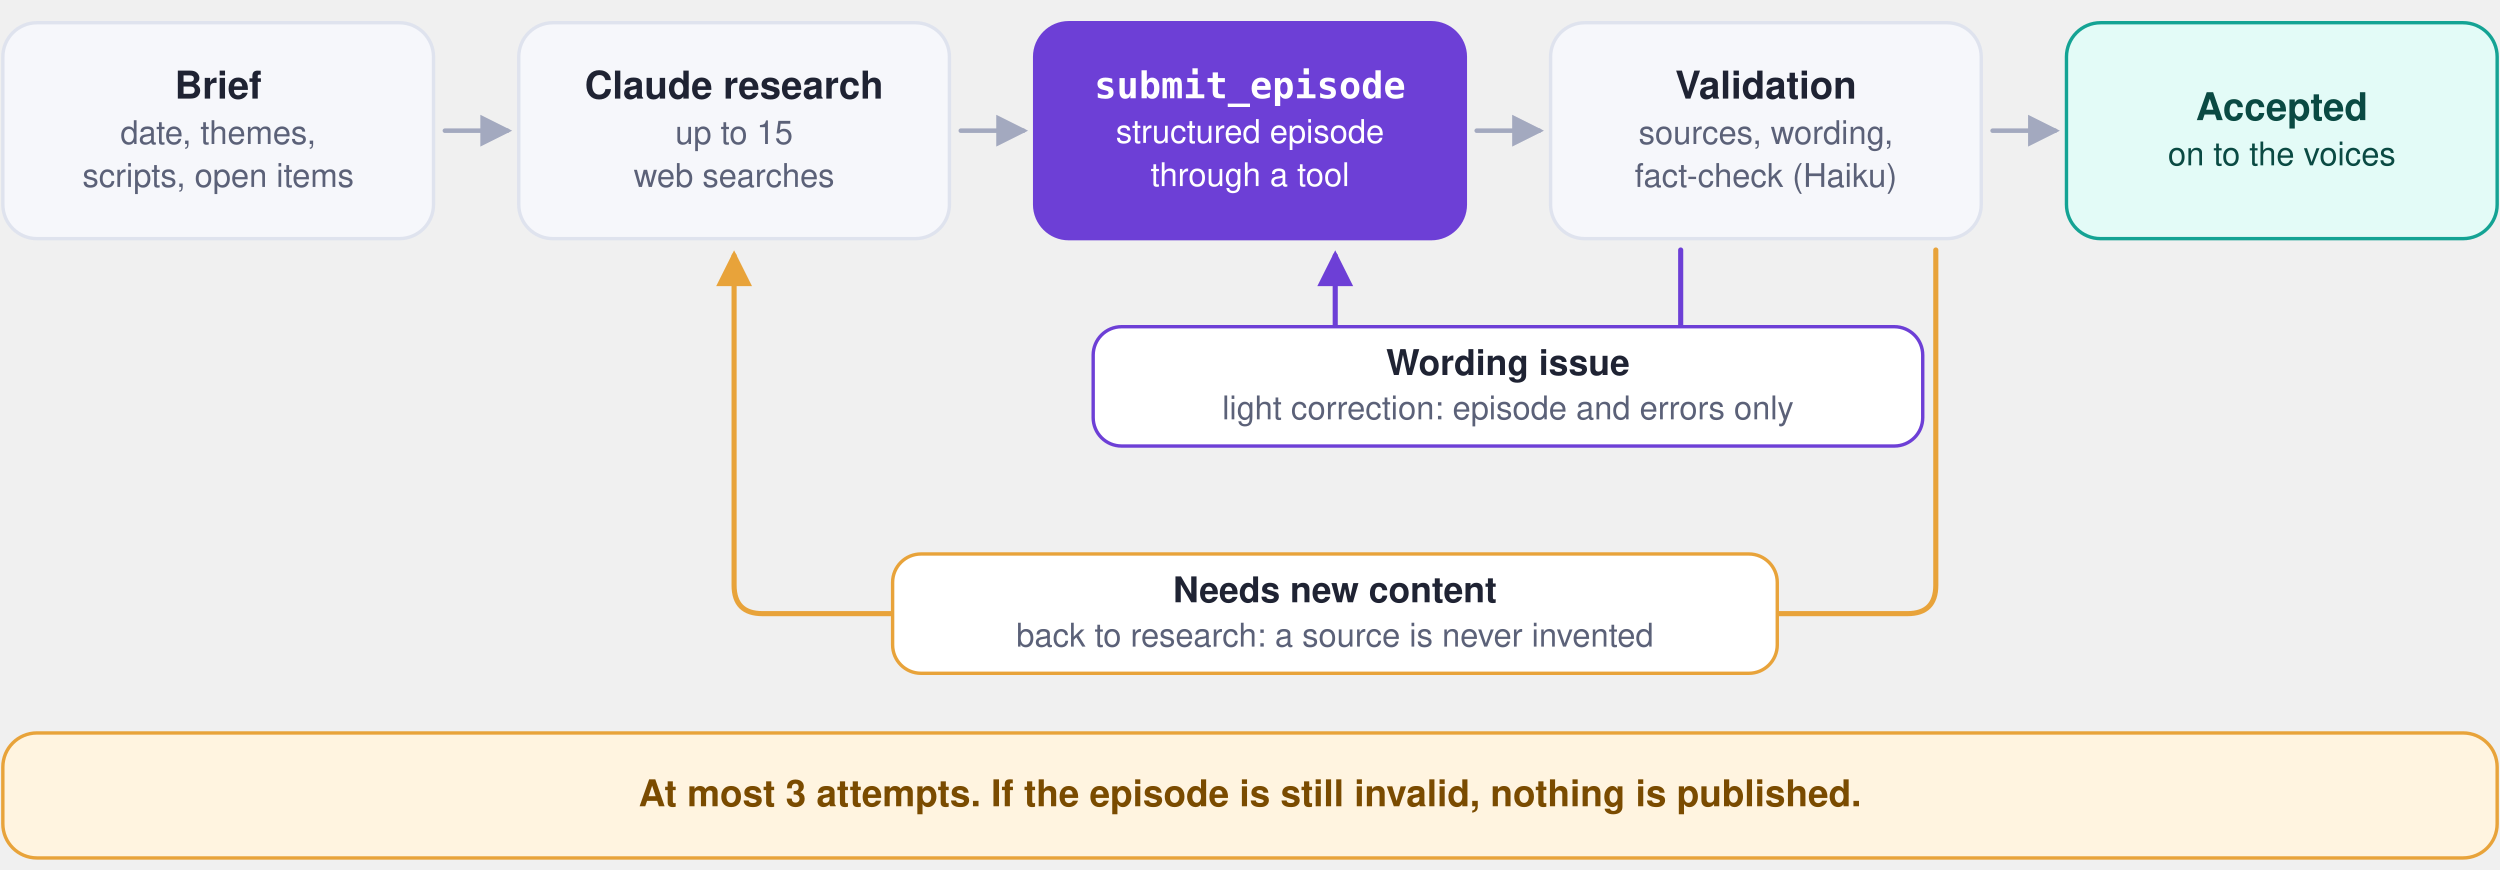
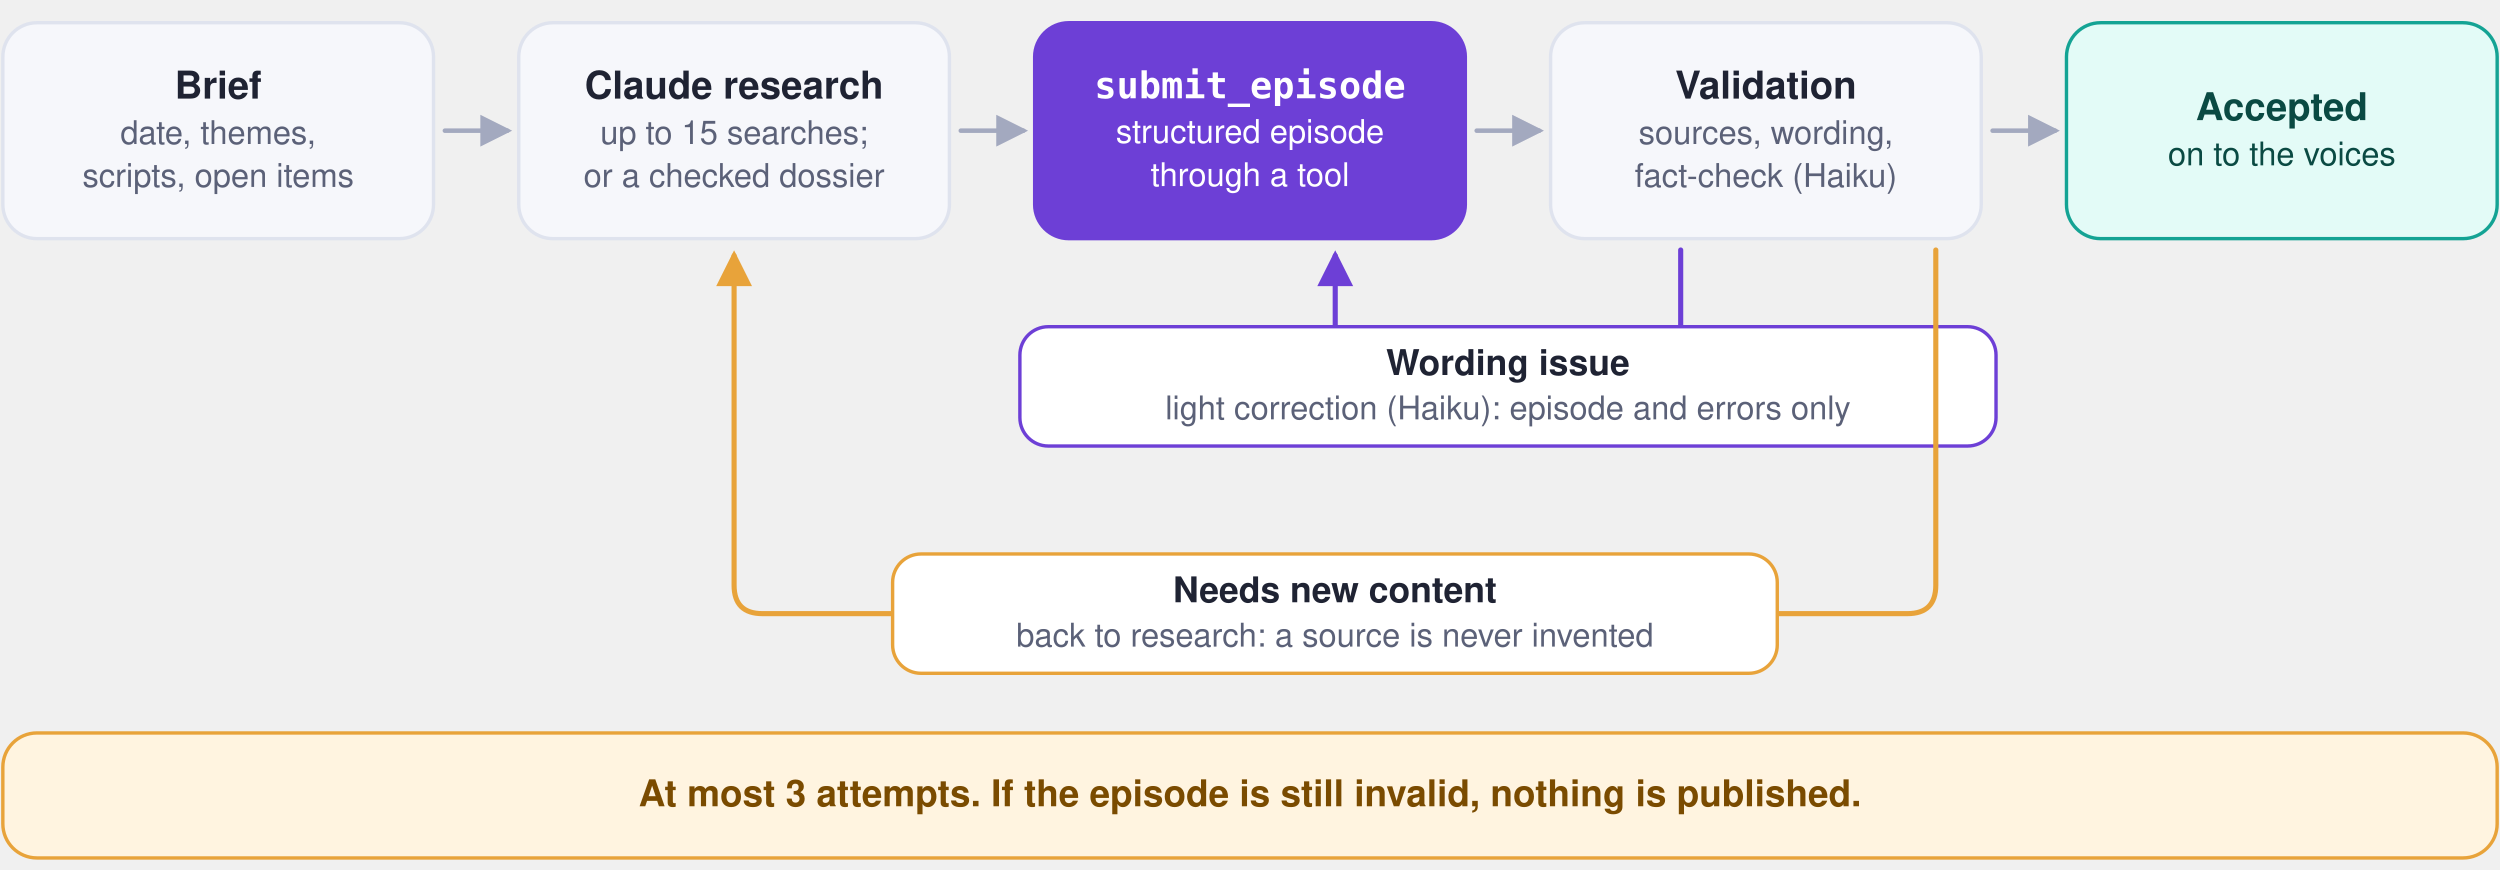
<svg xmlns="http://www.w3.org/2000/svg" viewBox="0 0 880 306" width="880" height="306" role="img" aria-label="Generation and corrections">
  <defs>
    <marker id="ae8a33a" viewBox="0 0 10 10" refX="8.5" refY="5" markerWidth="7" markerHeight="7" orient="auto-start-reverse">
      <path d="M0,0 L10,5 L0,10 z" fill="#e8a33a" />
    </marker>
  </defs>
  <defs>
    <marker id="a6d3fd6" viewBox="0 0 10 10" refX="8.5" refY="5" markerWidth="7" markerHeight="7" orient="auto-start-reverse">
      <path d="M0,0 L10,5 L0,10 z" fill="#6d3fd6" />
    </marker>
  </defs>
  <defs>
    <marker id="aa3a9bf" viewBox="0 0 10 10" refX="8.5" refY="5" markerWidth="7" markerHeight="7" orient="auto-start-reverse">
      <path d="M0,0 L10,5 L0,10 z" fill="#a3a9bf" />
    </marker>
  </defs>
  <g class="box">
    <rect x="1.0" y="8.0" width="151.6" height="76.0" rx="12" fill="#f6f7fb" stroke="#dfe3ee" stroke-width="1.2" class="frame" />
    <text x="76.8" y="34.7" font-family="-apple-system, BlinkMacSystemFont, 'Segoe UI', Helvetica, Arial, sans-serif" font-size="13.5" font-weight="700" fill="#1f2333" text-anchor="middle">Brief</text>
    <text x="76.8" y="50.7" font-family="-apple-system, BlinkMacSystemFont, 'Segoe UI', Helvetica, Arial, sans-serif" font-size="11.5" font-weight="400" fill="#5b6178" text-anchor="middle">date, themes,</text>
    <text x="76.8" y="65.8" font-family="-apple-system, BlinkMacSystemFont, 'Segoe UI', Helvetica, Arial, sans-serif" font-size="11.5" font-weight="400" fill="#5b6178" text-anchor="middle">scripts, open items</text>
  </g>
  <g class="box">
    <rect x="182.6" y="8.0" width="151.6" height="76.0" rx="12" fill="#f6f7fb" stroke="#dfe3ee" stroke-width="1.2" class="frame" />
    <text x="258.4" y="34.7" font-family="-apple-system, BlinkMacSystemFont, 'Segoe UI', Helvetica, Arial, sans-serif" font-size="13.5" font-weight="700" fill="#1f2333" text-anchor="middle">Claude research</text>
-     <text x="258.4" y="50.7" font-family="-apple-system, BlinkMacSystemFont, 'Segoe UI', Helvetica, Arial, sans-serif" font-size="11.5" font-weight="400" fill="#5b6178" text-anchor="middle">up to 15</text>
-     <text x="258.4" y="65.8" font-family="-apple-system, BlinkMacSystemFont, 'Segoe UI', Helvetica, Arial, sans-serif" font-size="11.5" font-weight="400" fill="#5b6178" text-anchor="middle">web searches</text>
+     <text x="258.4" y="50.7" font-family="-apple-system, BlinkMacSystemFont, 'Segoe UI', Helvetica, Arial, sans-serif" font-size="11.5" font-weight="400" fill="#5b6178" text-anchor="middle">up to 15 searches;</text>
+     <text x="258.4" y="65.8" font-family="-apple-system, BlinkMacSystemFont, 'Segoe UI', Helvetica, Arial, sans-serif" font-size="11.5" font-weight="400" fill="#5b6178" text-anchor="middle">or a checked dossier</text>
  </g>
  <path d="M156.6,46.0 L178.6,46.0" fill="none" stroke="#a3a9bf" stroke-width="1.6" stroke-linecap="round" stroke-linejoin="round" marker-end="url(#aa3a9bf)" />
  <g class="box">
    <rect x="364.2" y="8.0" width="151.6" height="76.0" rx="12" fill="#6d3fd6" stroke="#6d3fd6" stroke-width="1.2" class="frame" />
    <text x="440.0" y="34.6" font-family="ui-monospace, SFMono-Regular, Menlo, Consolas, monospace" font-size="13" font-weight="700" fill="#ffffff" text-anchor="middle">submit_episode</text>
    <text x="440.0" y="50.3" font-family="-apple-system, BlinkMacSystemFont, 'Segoe UI', Helvetica, Arial, sans-serif" font-size="11.5" font-weight="400" fill="#ffffff" text-anchor="middle">structured episode</text>
    <text x="440.0" y="65.5" font-family="-apple-system, BlinkMacSystemFont, 'Segoe UI', Helvetica, Arial, sans-serif" font-size="11.5" font-weight="400" fill="#ffffff" text-anchor="middle">through a tool</text>
  </g>
  <path d="M338.2,46.0 L360.2,46.0" fill="none" stroke="#a3a9bf" stroke-width="1.6" stroke-linecap="round" stroke-linejoin="round" marker-end="url(#aa3a9bf)" />
  <g class="box">
    <rect x="545.8" y="8.0" width="151.6" height="76.0" rx="12" fill="#f6f7fb" stroke="#dfe3ee" stroke-width="1.2" class="frame" />
    <text x="621.6" y="34.7" font-family="-apple-system, BlinkMacSystemFont, 'Segoe UI', Helvetica, Arial, sans-serif" font-size="13.5" font-weight="700" fill="#1f2333" text-anchor="middle">Validation</text>
    <text x="621.6" y="50.7" font-family="-apple-system, BlinkMacSystemFont, 'Segoe UI', Helvetica, Arial, sans-serif" font-size="11.5" font-weight="400" fill="#5b6178" text-anchor="middle">sources, wording,</text>
    <text x="621.6" y="65.8" font-family="-apple-system, BlinkMacSystemFont, 'Segoe UI', Helvetica, Arial, sans-serif" font-size="11.5" font-weight="400" fill="#5b6178" text-anchor="middle">fact-check (Haiku)</text>
  </g>
  <path d="M519.8,46.0 L541.8,46.0" fill="none" stroke="#a3a9bf" stroke-width="1.6" stroke-linecap="round" stroke-linejoin="round" marker-end="url(#aa3a9bf)" />
  <g class="box">
    <rect x="727.4" y="8.0" width="151.6" height="76.0" rx="12" fill="#e3fbf7" stroke="#14a394" stroke-width="1.2" class="frame" />
    <text x="803.2" y="42.3" font-family="-apple-system, BlinkMacSystemFont, 'Segoe UI', Helvetica, Arial, sans-serif" font-size="13.5" font-weight="700" fill="#0a4a43" text-anchor="middle">Accepted</text>
    <text x="803.2" y="58.2" font-family="-apple-system, BlinkMacSystemFont, 'Segoe UI', Helvetica, Arial, sans-serif" font-size="11.5" font-weight="400" fill="#0a4a43" text-anchor="middle">on to the voices</text>
  </g>
  <path d="M701.4,46.0 L723.4,46.0" fill="none" stroke="#a3a9bf" stroke-width="1.6" stroke-linecap="round" stroke-linejoin="round" marker-end="url(#aa3a9bf)" />
  <path d="M591.6,88 L591.6,126 Q591.6,136 581.6,136 L480.0,136 Q470.0,136 470.0,126 L470.0,90" fill="none" stroke="#6d3fd6" stroke-width="1.8" stroke-linecap="round" stroke-linejoin="round" marker-end="url(#a6d3fd6)" />
  <g class="box">
-     <rect x="384.8" y="115.0" width="292.0" height="42.0" rx="10" fill="#ffffff" stroke="#6d3fd6" stroke-width="1.2" class="frame" />
+     <rect x="359.0" y="115.0" width="343.6" height="42.0" rx="10" fill="#ffffff" stroke="#6d3fd6" stroke-width="1.2" class="frame" />
    <text x="530.8" y="132.0" font-family="-apple-system, BlinkMacSystemFont, 'Segoe UI', Helvetica, Arial, sans-serif" font-size="12.5" font-weight="700" fill="#1f2333" text-anchor="middle">Wording issue</text>
-     <text x="530.8" y="147.6" font-family="-apple-system, BlinkMacSystemFont, 'Segoe UI', Helvetica, Arial, sans-serif" font-size="11.5" font-weight="400" fill="#5b6178" text-anchor="middle">light correction: episode and errors only</text>
+     <text x="530.8" y="147.6" font-family="-apple-system, BlinkMacSystemFont, 'Segoe UI', Helvetica, Arial, sans-serif" font-size="11.5" font-weight="400" fill="#5b6178" text-anchor="middle">light correction (Haiku): episode and errors only</text>
  </g>
  <path d="M681.4,88 L681.4,206 Q681.4,216 671.4,216 L268.4,216 Q258.4,216 258.4,206 L258.4,90" fill="none" stroke="#e8a33a" stroke-width="1.8" stroke-linecap="round" stroke-linejoin="round" marker-end="url(#ae8a33a)" />
  <g class="box">
    <rect x="314.2" y="195.0" width="311.4" height="42.0" rx="10" fill="#ffffff" stroke="#e8a33a" stroke-width="1.2" class="frame" />
    <text x="469.9" y="212.0" font-family="-apple-system, BlinkMacSystemFont, 'Segoe UI', Helvetica, Arial, sans-serif" font-size="12.5" font-weight="700" fill="#1f2333" text-anchor="middle">Needs new content</text>
    <text x="469.9" y="227.6" font-family="-apple-system, BlinkMacSystemFont, 'Segoe UI', Helvetica, Arial, sans-serif" font-size="11.5" font-weight="400" fill="#5b6178" text-anchor="middle">back to research: a source is never invented</text>
  </g>
  <g class="box">
    <rect x="1.0" y="258.0" width="878.0" height="44.0" rx="12" fill="#fff4e0" stroke="#e8a33a" stroke-width="1.2" class="frame" />
    <text x="440.0" y="283.8" font-family="-apple-system, BlinkMacSystemFont, 'Segoe UI', Helvetica, Arial, sans-serif" font-size="13" font-weight="600" fill="#7a4b00" text-anchor="middle">At most 3 attempts. If the episode is still invalid, nothing is published.</text>
  </g>
</svg>
